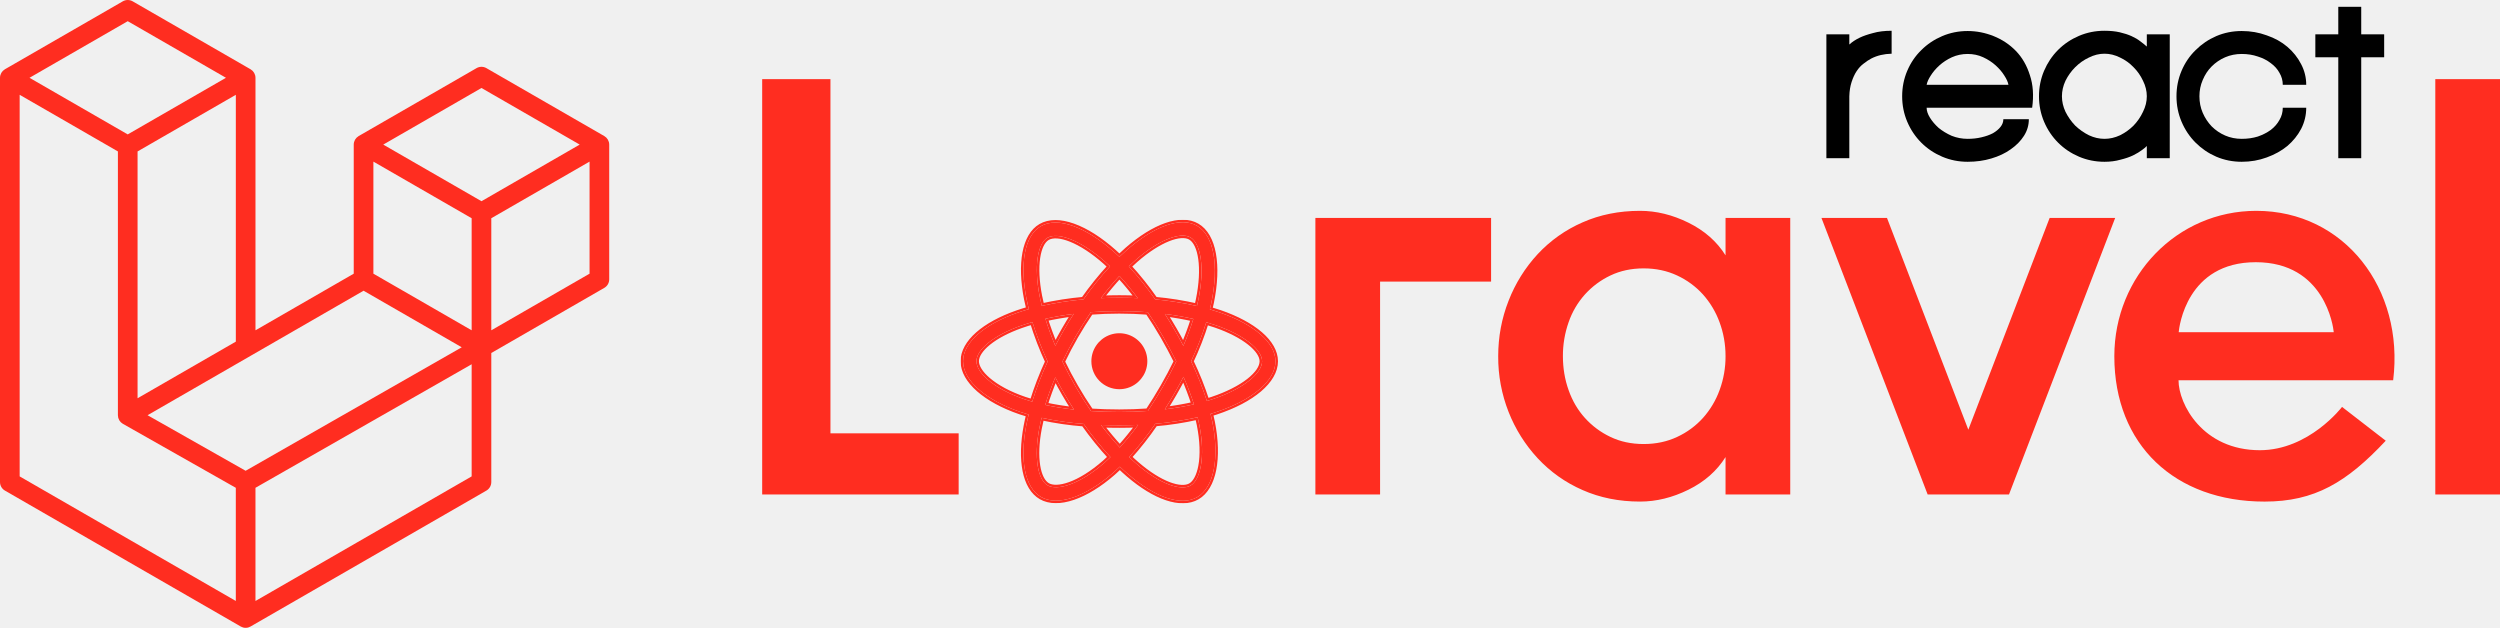
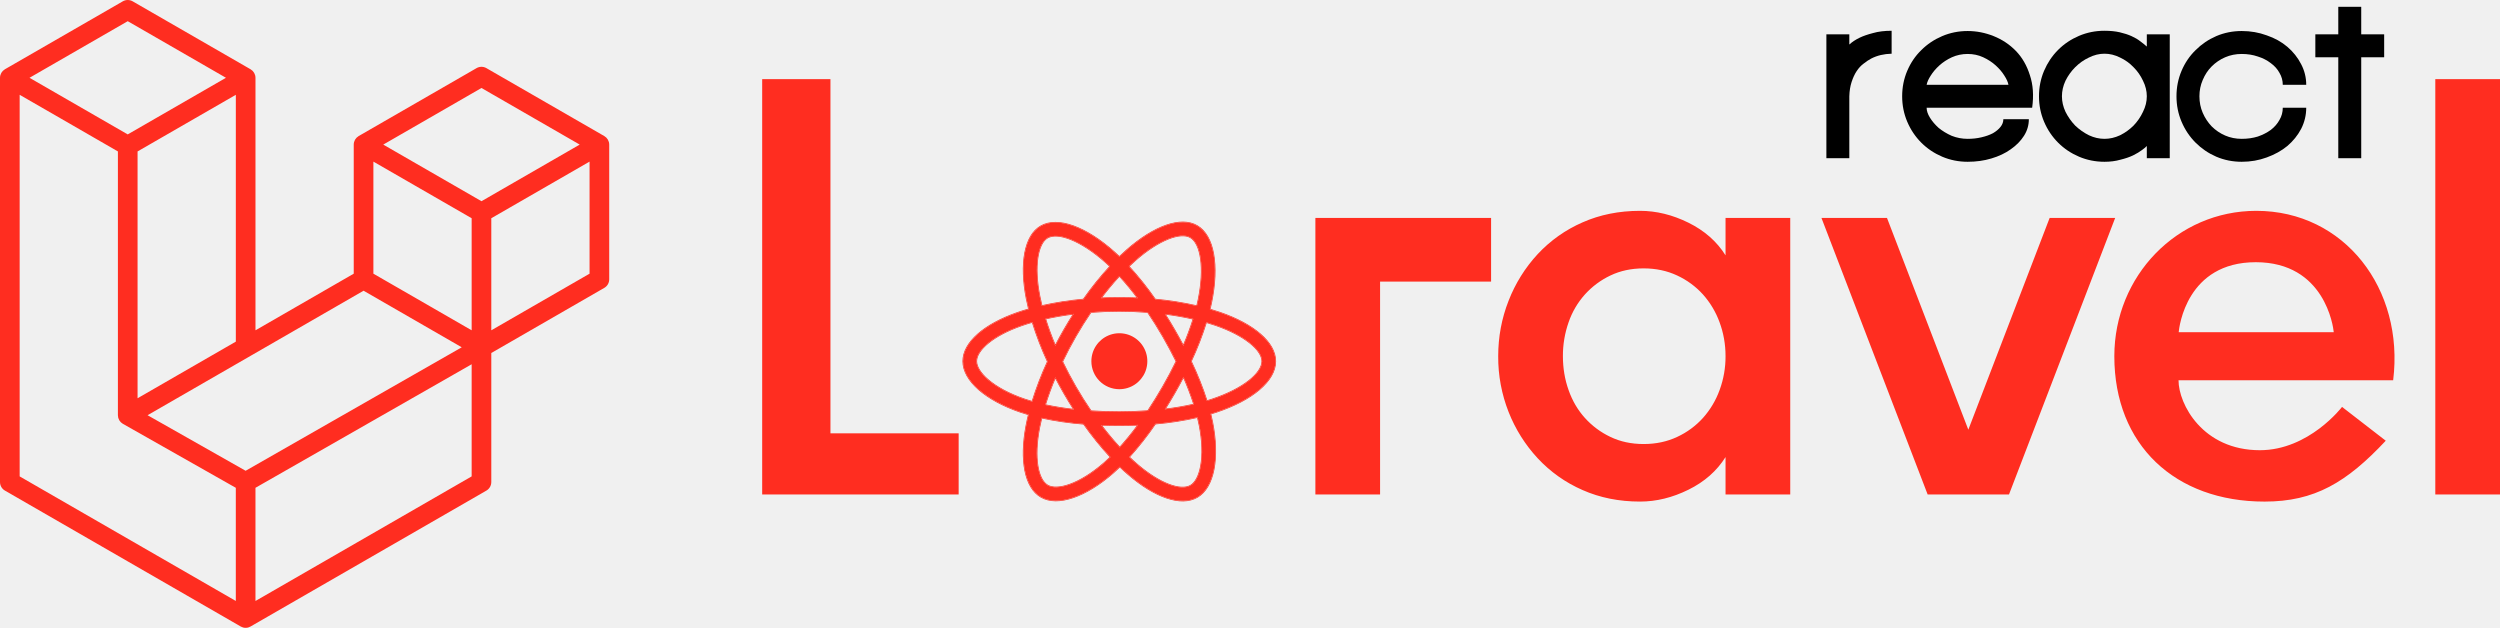
<svg xmlns="http://www.w3.org/2000/svg" width="1991" height="500" viewBox="0 0 1991 500" fill="none">
  <mask id="path-1-outside-1_1_7" maskUnits="userSpaceOnUse" x="765" y="175" width="253" height="226" fill="black">
    <rect fill="white" x="765" y="175" width="253" height="226" />
    <path d="M971.537 248.894C968.887 247.988 966.217 247.145 963.529 246.365C963.975 244.551 964.386 242.726 964.763 240.892C970.827 211.403 966.862 187.646 953.33 179.825C940.374 172.321 919.125 180.141 897.69 198.84C895.582 200.685 893.518 202.585 891.496 204.541C890.149 203.242 888.767 201.97 887.35 200.727C864.884 180.732 842.365 172.31 828.849 180.157C815.893 187.677 812.042 210.009 817.499 237.958C818.045 240.722 818.658 243.474 819.339 246.214C816.152 247.121 813.073 248.09 810.13 249.117C783.823 258.316 767 272.739 767 287.696C767 303.15 785.056 318.646 812.488 328.042C814.713 328.799 816.959 329.502 819.225 330.152C818.489 333.085 817.838 336.051 817.271 339.05C812.089 366.518 816.131 388.321 829.062 395.795C842.417 403.511 864.822 395.582 886.661 376.458C888.389 374.945 890.116 373.347 891.844 371.664C894.027 373.775 896.273 375.824 898.581 377.811C919.726 396.043 940.607 403.408 953.517 395.914C966.862 388.171 971.2 364.746 965.566 336.246C965.134 334.07 964.637 331.848 964.074 329.582C965.649 329.115 967.192 328.633 968.702 328.136C997.206 318.667 1015.78 303.358 1015.78 287.711C1015.76 272.682 998.403 258.165 971.537 248.894ZM904.681 206.873C923.043 190.854 940.208 184.531 948.033 189.05C956.362 193.865 959.601 213.279 954.367 238.741C954.021 240.399 953.648 242.053 953.247 243.701C942.289 241.208 931.177 239.449 919.985 238.435C913.577 229.204 906.553 220.417 898.959 212.133C900.818 210.33 902.722 208.576 904.671 206.873H904.681ZM840.453 300.476C842.702 304.829 845.053 309.129 847.507 313.376C850.005 317.708 852.608 321.977 855.317 326.182C847.616 325.345 839.963 324.111 832.389 322.487C834.586 315.376 837.292 307.991 840.453 300.476ZM840.453 275.429C837.343 268.074 834.711 260.84 832.55 253.853C839.65 252.262 847.216 250.962 855.104 249.977C852.461 254.102 849.918 258.288 847.475 262.534C845.033 266.781 842.687 271.079 840.437 275.429H840.453ZM846.102 287.955C849.377 281.124 852.905 274.425 856.685 267.857C860.461 261.292 864.481 254.878 868.745 248.614C876.146 248.054 883.733 247.759 891.398 247.759C899.063 247.759 906.697 248.054 914.093 248.619C918.311 254.869 922.307 261.261 926.08 267.795C929.853 274.328 933.427 280.996 936.803 287.799C933.472 294.654 929.906 301.381 926.106 307.981C922.336 314.545 918.363 320.978 914.186 327.281C906.801 327.799 899.156 328.084 891.382 328.084C883.609 328.084 876.109 327.84 868.859 327.369C864.564 321.084 860.511 314.642 856.7 308.043C852.89 301.444 849.352 294.748 846.087 287.955H846.102ZM935.305 313.303C937.81 308.957 940.215 304.553 942.519 300.093C945.678 307.255 948.467 314.576 950.874 322.025C943.21 323.751 935.462 325.074 927.661 325.99C930.293 321.813 932.842 317.584 935.305 313.303ZM942.416 275.434C940.121 271.063 937.736 266.744 935.258 262.477C932.84 258.269 930.319 254.113 927.697 250.008C935.632 251.013 943.245 252.35 950.381 253.983C948.087 261.262 945.428 268.421 942.416 275.434ZM891.502 219.747C896.677 225.401 901.563 231.314 906.143 237.461C896.347 236.994 886.545 236.994 876.736 237.461C881.572 231.066 886.521 225.131 891.502 219.747ZM834.198 189.366C842.521 184.536 860.924 191.439 880.323 208.682C881.561 209.786 882.81 210.941 884.054 212.139C876.422 220.421 869.348 229.201 862.878 238.42C851.711 239.426 840.621 241.157 829.678 243.602C829.046 241.059 828.476 238.499 827.968 235.922C823.278 211.962 826.382 193.901 834.198 189.366ZM822.065 319.89C819.992 319.299 817.945 318.658 815.924 317.967C803.796 313.821 793.779 308.411 786.901 302.518C780.744 297.237 777.624 291.966 777.624 287.696C777.624 278.621 791.13 267.043 813.654 259.191C816.483 258.207 819.337 257.307 822.215 256.491C825.561 267.242 829.612 277.759 834.343 287.976C829.555 298.333 825.454 308.994 822.065 319.89ZM879.659 368.436C870.004 376.894 860.333 382.89 851.808 385.911C844.148 388.622 838.048 388.7 834.363 386.569C826.517 382.035 823.252 364.523 827.704 341.035C828.232 338.271 828.837 335.507 829.518 332.743C840.57 335.124 851.771 336.75 863.044 337.609C869.577 346.876 876.71 355.706 884.396 364.041C882.852 365.559 881.271 367.021 879.659 368.436ZM891.797 356.402C886.76 350.955 881.732 344.927 876.83 338.449C881.594 338.636 886.445 338.729 891.382 338.729C896.451 338.729 901.468 338.62 906.412 338.397C901.849 344.643 896.971 350.652 891.797 356.402ZM956.331 371.219C954.849 379.221 951.869 384.559 948.184 386.694C940.342 391.244 923.577 385.331 905.5 369.736C903.427 367.954 901.354 366.041 899.244 364.036C906.781 355.668 913.747 346.803 920.094 337.501C931.429 336.54 942.685 334.8 953.781 332.292C954.289 334.344 954.738 336.355 955.128 338.325C957.621 350.918 957.979 362.31 956.331 371.219ZM965.349 318.024C963.991 318.475 962.591 318.911 961.171 319.336C957.692 308.535 953.483 297.983 948.572 287.753C953.299 277.659 957.343 267.26 960.679 256.626C963.224 257.367 965.696 258.145 968.075 258.969C991.096 266.908 1005.14 278.663 1005.14 287.696C1005.14 297.335 989.971 309.846 965.349 318.024Z" />
  </mask>
  <path d="M971.537 248.894C968.887 247.988 966.217 247.145 963.529 246.365C963.975 244.551 964.386 242.726 964.763 240.892C970.827 211.403 966.862 187.646 953.33 179.825C940.374 172.321 919.125 180.141 897.69 198.84C895.582 200.685 893.518 202.585 891.496 204.541C890.149 203.242 888.767 201.97 887.35 200.727C864.884 180.732 842.365 172.31 828.849 180.157C815.893 187.677 812.042 210.009 817.499 237.958C818.045 240.722 818.658 243.474 819.339 246.214C816.152 247.121 813.073 248.09 810.13 249.117C783.823 258.316 767 272.739 767 287.696C767 303.15 785.056 318.646 812.488 328.042C814.713 328.799 816.959 329.502 819.225 330.152C818.489 333.085 817.838 336.051 817.271 339.05C812.089 366.518 816.131 388.321 829.062 395.795C842.417 403.511 864.822 395.582 886.661 376.458C888.389 374.945 890.116 373.347 891.844 371.664C894.027 373.775 896.273 375.824 898.581 377.811C919.726 396.043 940.607 403.408 953.517 395.914C966.862 388.171 971.2 364.746 965.566 336.246C965.134 334.07 964.637 331.848 964.074 329.582C965.649 329.115 967.192 328.633 968.702 328.136C997.206 318.667 1015.78 303.358 1015.78 287.711C1015.76 272.682 998.403 258.165 971.537 248.894ZM904.681 206.873C923.043 190.854 940.208 184.531 948.033 189.05C956.362 193.865 959.601 213.279 954.367 238.741C954.021 240.399 953.648 242.053 953.247 243.701C942.289 241.208 931.177 239.449 919.985 238.435C913.577 229.204 906.553 220.417 898.959 212.133C900.818 210.33 902.722 208.576 904.671 206.873H904.681ZM840.453 300.476C842.702 304.829 845.053 309.129 847.507 313.376C850.005 317.708 852.608 321.977 855.317 326.182C847.616 325.345 839.963 324.111 832.389 322.487C834.586 315.376 837.292 307.991 840.453 300.476ZM840.453 275.429C837.343 268.074 834.711 260.84 832.55 253.853C839.65 252.262 847.216 250.962 855.104 249.977C852.461 254.102 849.918 258.288 847.475 262.534C845.033 266.781 842.687 271.079 840.437 275.429H840.453ZM846.102 287.955C849.377 281.124 852.905 274.425 856.685 267.857C860.461 261.292 864.481 254.878 868.745 248.614C876.146 248.054 883.733 247.759 891.398 247.759C899.063 247.759 906.697 248.054 914.093 248.619C918.311 254.869 922.307 261.261 926.08 267.795C929.853 274.328 933.427 280.996 936.803 287.799C933.472 294.654 929.906 301.381 926.106 307.981C922.336 314.545 918.363 320.978 914.186 327.281C906.801 327.799 899.156 328.084 891.382 328.084C883.609 328.084 876.109 327.84 868.859 327.369C864.564 321.084 860.511 314.642 856.7 308.043C852.89 301.444 849.352 294.748 846.087 287.955H846.102ZM935.305 313.303C937.81 308.957 940.215 304.553 942.519 300.093C945.678 307.255 948.467 314.576 950.874 322.025C943.21 323.751 935.462 325.074 927.661 325.99C930.293 321.813 932.842 317.584 935.305 313.303ZM942.416 275.434C940.121 271.063 937.736 266.744 935.258 262.477C932.84 258.269 930.319 254.113 927.697 250.008C935.632 251.013 943.245 252.35 950.381 253.983C948.087 261.262 945.428 268.421 942.416 275.434ZM891.502 219.747C896.677 225.401 901.563 231.314 906.143 237.461C896.347 236.994 886.545 236.994 876.736 237.461C881.572 231.066 886.521 225.131 891.502 219.747ZM834.198 189.366C842.521 184.536 860.924 191.439 880.323 208.682C881.561 209.786 882.81 210.941 884.054 212.139C876.422 220.421 869.348 229.201 862.878 238.42C851.711 239.426 840.621 241.157 829.678 243.602C829.046 241.059 828.476 238.499 827.968 235.922C823.278 211.962 826.382 193.901 834.198 189.366ZM822.065 319.89C819.992 319.299 817.945 318.658 815.924 317.967C803.796 313.821 793.779 308.411 786.901 302.518C780.744 297.237 777.624 291.966 777.624 287.696C777.624 278.621 791.13 267.043 813.654 259.191C816.483 258.207 819.337 257.307 822.215 256.491C825.561 267.242 829.612 277.759 834.343 287.976C829.555 298.333 825.454 308.994 822.065 319.89ZM879.659 368.436C870.004 376.894 860.333 382.89 851.808 385.911C844.148 388.622 838.048 388.7 834.363 386.569C826.517 382.035 823.252 364.523 827.704 341.035C828.232 338.271 828.837 335.507 829.518 332.743C840.57 335.124 851.771 336.75 863.044 337.609C869.577 346.876 876.71 355.706 884.396 364.041C882.852 365.559 881.271 367.021 879.659 368.436ZM891.797 356.402C886.76 350.955 881.732 344.927 876.83 338.449C881.594 338.636 886.445 338.729 891.382 338.729C896.451 338.729 901.468 338.62 906.412 338.397C901.849 344.643 896.971 350.652 891.797 356.402ZM956.331 371.219C954.849 379.221 951.869 384.559 948.184 386.694C940.342 391.244 923.577 385.331 905.5 369.736C903.427 367.954 901.354 366.041 899.244 364.036C906.781 355.668 913.747 346.803 920.094 337.501C931.429 336.54 942.685 334.8 953.781 332.292C954.289 334.344 954.738 336.355 955.128 338.325C957.621 350.918 957.979 362.31 956.331 371.219ZM965.349 318.024C963.991 318.475 962.591 318.911 961.171 319.336C957.692 308.535 953.483 297.983 948.572 287.753C953.299 277.659 957.343 267.26 960.679 256.626C963.224 257.367 965.696 258.145 968.075 258.969C991.096 266.908 1005.14 278.663 1005.14 287.696C1005.14 297.335 989.971 309.846 965.349 318.024Z" fill="#FF2D20" />
-   <path d="M971.537 248.894C968.887 247.988 966.217 247.145 963.529 246.365C963.975 244.551 964.386 242.726 964.763 240.892C970.827 211.403 966.862 187.646 953.33 179.825C940.374 172.321 919.125 180.141 897.69 198.84C895.582 200.685 893.518 202.585 891.496 204.541C890.149 203.242 888.767 201.97 887.35 200.727C864.884 180.732 842.365 172.31 828.849 180.157C815.893 187.677 812.042 210.009 817.499 237.958C818.045 240.722 818.658 243.474 819.339 246.214C816.152 247.121 813.073 248.09 810.13 249.117C783.823 258.316 767 272.739 767 287.696C767 303.15 785.056 318.646 812.488 328.042C814.713 328.799 816.959 329.502 819.225 330.152C818.489 333.085 817.838 336.051 817.271 339.05C812.089 366.518 816.131 388.321 829.062 395.795C842.417 403.511 864.822 395.582 886.661 376.458C888.389 374.945 890.116 373.347 891.844 371.664C894.027 373.775 896.273 375.824 898.581 377.811C919.726 396.043 940.607 403.408 953.517 395.914C966.862 388.171 971.2 364.746 965.566 336.246C965.134 334.07 964.637 331.848 964.074 329.582C965.649 329.115 967.192 328.633 968.702 328.136C997.206 318.667 1015.78 303.358 1015.78 287.711C1015.76 272.682 998.403 258.165 971.537 248.894ZM904.681 206.873C923.043 190.854 940.208 184.531 948.033 189.05C956.362 193.865 959.601 213.279 954.367 238.741C954.021 240.399 953.648 242.053 953.247 243.701C942.289 241.208 931.177 239.449 919.985 238.435C913.577 229.204 906.553 220.417 898.959 212.133C900.818 210.33 902.722 208.576 904.671 206.873H904.681ZM840.453 300.476C842.702 304.829 845.053 309.129 847.507 313.376C850.005 317.708 852.608 321.977 855.317 326.182C847.616 325.345 839.963 324.111 832.389 322.487C834.586 315.376 837.292 307.991 840.453 300.476ZM840.453 275.429C837.343 268.074 834.711 260.84 832.55 253.853C839.65 252.262 847.216 250.962 855.104 249.977C852.461 254.102 849.918 258.288 847.475 262.534C845.033 266.781 842.687 271.079 840.437 275.429H840.453ZM846.102 287.955C849.377 281.124 852.905 274.425 856.685 267.857C860.461 261.292 864.481 254.878 868.745 248.614C876.146 248.054 883.733 247.759 891.398 247.759C899.063 247.759 906.697 248.054 914.093 248.619C918.311 254.869 922.307 261.261 926.08 267.795C929.853 274.328 933.427 280.996 936.803 287.799C933.472 294.654 929.906 301.381 926.106 307.981C922.336 314.545 918.363 320.978 914.186 327.281C906.801 327.799 899.156 328.084 891.382 328.084C883.609 328.084 876.109 327.84 868.859 327.369C864.564 321.084 860.511 314.642 856.7 308.043C852.89 301.444 849.352 294.748 846.087 287.955H846.102ZM935.305 313.303C937.81 308.957 940.215 304.553 942.519 300.093C945.678 307.255 948.467 314.576 950.874 322.025C943.21 323.751 935.462 325.074 927.661 325.99C930.293 321.813 932.842 317.584 935.305 313.303ZM942.416 275.434C940.121 271.063 937.736 266.744 935.258 262.477C932.84 258.269 930.319 254.113 927.697 250.008C935.632 251.013 943.245 252.35 950.381 253.983C948.087 261.262 945.428 268.421 942.416 275.434ZM891.502 219.747C896.677 225.401 901.563 231.314 906.143 237.461C896.347 236.994 886.545 236.994 876.736 237.461C881.572 231.066 886.521 225.131 891.502 219.747ZM834.198 189.366C842.521 184.536 860.924 191.439 880.323 208.682C881.561 209.786 882.81 210.941 884.054 212.139C876.422 220.421 869.348 229.201 862.878 238.42C851.711 239.426 840.621 241.157 829.678 243.602C829.046 241.059 828.476 238.499 827.968 235.922C823.278 211.962 826.382 193.901 834.198 189.366ZM822.065 319.89C819.992 319.299 817.945 318.658 815.924 317.967C803.796 313.821 793.779 308.411 786.901 302.518C780.744 297.237 777.624 291.966 777.624 287.696C777.624 278.621 791.13 267.043 813.654 259.191C816.483 258.207 819.337 257.307 822.215 256.491C825.561 267.242 829.612 277.759 834.343 287.976C829.555 298.333 825.454 308.994 822.065 319.89ZM879.659 368.436C870.004 376.894 860.333 382.89 851.808 385.911C844.148 388.622 838.048 388.7 834.363 386.569C826.517 382.035 823.252 364.523 827.704 341.035C828.232 338.271 828.837 335.507 829.518 332.743C840.57 335.124 851.771 336.75 863.044 337.609C869.577 346.876 876.71 355.706 884.396 364.041C882.852 365.559 881.271 367.021 879.659 368.436ZM891.797 356.402C886.76 350.955 881.732 344.927 876.83 338.449C881.594 338.636 886.445 338.729 891.382 338.729C896.451 338.729 901.468 338.62 906.412 338.397C901.849 344.643 896.971 350.652 891.797 356.402ZM956.331 371.219C954.849 379.221 951.869 384.559 948.184 386.694C940.342 391.244 923.577 385.331 905.5 369.736C903.427 367.954 901.354 366.041 899.244 364.036C906.781 355.668 913.747 346.803 920.094 337.501C931.429 336.54 942.685 334.8 953.781 332.292C954.289 334.344 954.738 336.355 955.128 338.325C957.621 350.918 957.979 362.31 956.331 371.219ZM965.349 318.024C963.991 318.475 962.591 318.911 961.171 319.336C957.692 308.535 953.483 297.983 948.572 287.753C953.299 277.659 957.343 267.26 960.679 256.626C963.224 257.367 965.696 258.145 968.075 258.969C991.096 266.908 1005.14 278.663 1005.14 287.696C1005.14 297.335 989.971 309.846 965.349 318.024Z" stroke="#FF2D20" stroke-width="4" mask="url(#path-1-outside-1_1_7)" />
+   <path d="M971.537 248.894C968.887 247.988 966.217 247.145 963.529 246.365C963.975 244.551 964.386 242.726 964.763 240.892C970.827 211.403 966.862 187.646 953.33 179.825C940.374 172.321 919.125 180.141 897.69 198.84C895.582 200.685 893.518 202.585 891.496 204.541C890.149 203.242 888.767 201.97 887.35 200.727C864.884 180.732 842.365 172.31 828.849 180.157C815.893 187.677 812.042 210.009 817.499 237.958C818.045 240.722 818.658 243.474 819.339 246.214C816.152 247.121 813.073 248.09 810.13 249.117C783.823 258.316 767 272.739 767 287.696C767 303.15 785.056 318.646 812.488 328.042C814.713 328.799 816.959 329.502 819.225 330.152C818.489 333.085 817.838 336.051 817.271 339.05C812.089 366.518 816.131 388.321 829.062 395.795C842.417 403.511 864.822 395.582 886.661 376.458C888.389 374.945 890.116 373.347 891.844 371.664C894.027 373.775 896.273 375.824 898.581 377.811C919.726 396.043 940.607 403.408 953.517 395.914C966.862 388.171 971.2 364.746 965.566 336.246C965.134 334.07 964.637 331.848 964.074 329.582C965.649 329.115 967.192 328.633 968.702 328.136C997.206 318.667 1015.78 303.358 1015.78 287.711C1015.76 272.682 998.403 258.165 971.537 248.894ZM904.681 206.873C923.043 190.854 940.208 184.531 948.033 189.05C956.362 193.865 959.601 213.279 954.367 238.741C954.021 240.399 953.648 242.053 953.247 243.701C942.289 241.208 931.177 239.449 919.985 238.435C913.577 229.204 906.553 220.417 898.959 212.133C900.818 210.33 902.722 208.576 904.671 206.873H904.681ZM840.453 300.476C842.702 304.829 845.053 309.129 847.507 313.376C850.005 317.708 852.608 321.977 855.317 326.182C847.616 325.345 839.963 324.111 832.389 322.487C834.586 315.376 837.292 307.991 840.453 300.476ZM840.453 275.429C837.343 268.074 834.711 260.84 832.55 253.853C839.65 252.262 847.216 250.962 855.104 249.977C852.461 254.102 849.918 258.288 847.475 262.534C845.033 266.781 842.687 271.079 840.437 275.429H840.453ZM846.102 287.955C849.377 281.124 852.905 274.425 856.685 267.857C860.461 261.292 864.481 254.878 868.745 248.614C876.146 248.054 883.733 247.759 891.398 247.759C899.063 247.759 906.697 248.054 914.093 248.619C918.311 254.869 922.307 261.261 926.08 267.795C929.853 274.328 933.427 280.996 936.803 287.799C933.472 294.654 929.906 301.381 926.106 307.981C922.336 314.545 918.363 320.978 914.186 327.281C906.801 327.799 899.156 328.084 891.382 328.084C883.609 328.084 876.109 327.84 868.859 327.369C864.564 321.084 860.511 314.642 856.7 308.043C852.89 301.444 849.352 294.748 846.087 287.955H846.102ZM935.305 313.303C937.81 308.957 940.215 304.553 942.519 300.093C945.678 307.255 948.467 314.576 950.874 322.025C943.21 323.751 935.462 325.074 927.661 325.99C930.293 321.813 932.842 317.584 935.305 313.303ZM942.416 275.434C940.121 271.063 937.736 266.744 935.258 262.477C932.84 258.269 930.319 254.113 927.697 250.008C935.632 251.013 943.245 252.35 950.381 253.983C948.087 261.262 945.428 268.421 942.416 275.434ZM891.502 219.747C896.677 225.401 901.563 231.314 906.143 237.461C896.347 236.994 886.545 236.994 876.736 237.461C881.572 231.066 886.521 225.131 891.502 219.747ZM834.198 189.366C842.521 184.536 860.924 191.439 880.323 208.682C881.561 209.786 882.81 210.941 884.054 212.139C876.422 220.421 869.348 229.201 862.878 238.42C851.711 239.426 840.621 241.157 829.678 243.602C829.046 241.059 828.476 238.499 827.968 235.922C823.278 211.962 826.382 193.901 834.198 189.366ZM822.065 319.89C819.992 319.299 817.945 318.658 815.924 317.967C803.796 313.821 793.779 308.411 786.901 302.518C780.744 297.237 777.624 291.966 777.624 287.696C777.624 278.621 791.13 267.043 813.654 259.191C816.483 258.207 819.337 257.307 822.215 256.491C825.561 267.242 829.612 277.759 834.343 287.976C829.555 298.333 825.454 308.994 822.065 319.89ZM879.659 368.436C870.004 376.894 860.333 382.89 851.808 385.911C844.148 388.622 838.048 388.7 834.363 386.569C826.517 382.035 823.252 364.523 827.704 341.035C828.232 338.271 828.837 335.507 829.518 332.743C840.57 335.124 851.771 336.75 863.044 337.609C869.577 346.876 876.71 355.706 884.396 364.041C882.852 365.559 881.271 367.021 879.659 368.436ZM891.797 356.402C886.76 350.955 881.732 344.927 876.83 338.449C881.594 338.636 886.445 338.729 891.382 338.729C896.451 338.729 901.468 338.62 906.412 338.397C901.849 344.643 896.971 350.652 891.797 356.402ZM956.331 371.219C954.849 379.221 951.869 384.559 948.184 386.694C940.342 391.244 923.577 385.331 905.5 369.736C903.427 367.954 901.354 366.041 899.244 364.036C906.781 355.668 913.747 346.803 920.094 337.501C931.429 336.54 942.685 334.8 953.781 332.292C954.289 334.344 954.738 336.355 955.128 338.325C957.621 350.918 957.979 362.31 956.331 371.219ZM965.349 318.024C963.991 318.475 962.591 318.911 961.171 319.336C957.692 308.535 953.483 297.983 948.572 287.753C953.299 277.659 957.343 267.26 960.679 256.626C963.224 257.367 965.696 258.145 968.075 258.969C991.096 266.908 1005.14 278.663 1005.14 287.696C1005.14 297.335 989.971 309.846 965.349 318.024Z" stroke="#FF2D20" strokeWidth="4" mask="url(#path-1-outside-1_1_7)" />
  <path d="M891.382 309.96C895.793 309.974 900.109 308.679 903.783 306.24C907.457 303.8 910.325 300.324 912.023 296.253C913.721 292.182 914.172 287.699 913.321 283.372C912.469 279.044 910.352 275.066 907.239 271.943C904.125 268.819 900.154 266.689 895.829 265.823C891.504 264.957 887.02 265.394 882.944 267.079C878.867 268.764 875.383 271.62 872.931 275.286C870.479 278.953 869.17 283.264 869.17 287.675C869.164 290.597 869.733 293.492 870.847 296.193C871.96 298.895 873.595 301.351 875.658 303.421C877.72 305.49 880.171 307.133 882.869 308.255C885.567 309.377 888.46 309.957 891.382 309.96Z" fill="#FF2D20" />
  <path fill-rule="evenodd" clip-rule="evenodd" d="M484.904 113.113C485.084 113.78 485.176 114.467 485.178 115.157V222.481C485.178 223.859 484.815 225.212 484.125 226.404C483.435 227.596 482.443 228.584 481.25 229.27L391.267 281.132V383.926C391.267 386.724 389.782 389.306 387.359 390.715L199.527 498.958C199.097 499.202 198.628 499.359 198.159 499.525C197.984 499.584 197.817 499.691 197.632 499.74C196.319 500.087 194.939 500.087 193.626 499.74C193.411 499.682 193.215 499.564 193.01 499.486C192.58 499.33 192.131 499.193 191.72 498.958L3.928 390.715C2.735 390.029 1.744 389.04 1.054 387.848C0.365 386.656 0.001 385.304 0 383.926L0 61.955C0 61.251 0.098 60.566 0.274 59.901C0.332 59.676 0.469 59.471 0.547 59.246C0.694 58.835 0.831 58.414 1.046 58.033C1.192 57.779 1.407 57.573 1.583 57.338C1.808 57.025 2.013 56.703 2.277 56.429C2.501 56.204 2.795 56.038 3.049 55.842C3.332 55.607 3.586 55.353 3.908 55.167L97.819 1.045C99.008 0.36 100.356 0 101.728 0C103.099 0 104.447 0.36 105.636 1.045L199.537 55.167H199.557C199.869 55.363 200.133 55.607 200.417 55.832C200.671 56.028 200.954 56.204 201.179 56.419C201.452 56.703 201.648 57.025 201.882 57.338C202.048 57.573 202.273 57.779 202.41 58.033C202.635 58.424 202.762 58.835 202.918 59.246C202.996 59.471 203.133 59.676 203.192 59.911C203.371 60.578 203.463 61.265 203.465 61.955V263.055L281.713 217.952V115.148C281.713 114.463 281.81 113.768 281.986 113.113C282.055 112.878 282.182 112.673 282.26 112.448C282.416 112.037 282.553 111.617 282.768 111.235C282.915 110.981 283.13 110.775 283.296 110.541C283.53 110.228 283.726 109.905 283.999 109.631C284.224 109.406 284.507 109.24 284.761 109.044C285.054 108.809 285.309 108.555 285.621 108.369L379.542 54.248C380.73 53.562 382.078 53.201 383.45 53.201C384.822 53.201 386.17 53.562 387.359 54.248L481.26 108.369C481.592 108.565 481.846 108.809 482.139 109.034C482.383 109.23 482.667 109.406 482.891 109.621C483.165 109.905 483.36 110.228 483.595 110.541C483.771 110.775 483.986 110.981 484.123 111.235C484.347 111.617 484.474 112.037 484.631 112.448C484.719 112.673 484.846 112.878 484.904 113.113ZM469.524 217.952V128.705L436.664 147.642L391.267 173.808V263.055L469.534 217.952H469.524ZM375.623 379.397V290.091L330.969 315.621L203.455 388.475V478.622L375.623 379.397ZM15.653 75.503V379.397L187.802 478.612V388.485L97.868 337.532L97.839 337.513L97.8 337.493C97.497 337.317 97.243 337.063 96.959 336.847C96.715 336.652 96.432 336.495 96.217 336.28L96.197 336.251C95.943 336.006 95.767 335.703 95.552 335.429C95.357 335.165 95.122 334.94 94.966 334.666L94.956 334.637C94.78 334.343 94.673 333.991 94.546 333.659C94.419 333.365 94.253 333.091 94.175 332.778C94.077 332.407 94.057 332.006 94.018 331.624C93.979 331.331 93.901 331.037 93.901 330.744V120.606L48.514 94.43L15.653 75.503ZM101.737 16.872L23.5 61.955L101.718 107.039L179.946 61.946L101.718 16.872H101.737ZM142.425 298.23L187.812 272.074V75.503L154.951 94.44L109.554 120.606V317.177L142.425 298.23ZM383.45 70.074L305.222 115.157L383.45 160.241L461.668 115.148L383.45 70.074ZM375.623 173.808L330.227 147.642L297.366 128.705V217.952L342.753 244.108L375.623 263.055V173.808ZM195.619 374.927L310.362 309.351L367.719 276.583L289.549 231.529L199.547 283.401L117.518 330.675L195.619 374.927Z" fill="#FF2D20" />
  <path fill-rule="evenodd" clip-rule="evenodd" d="M661.371 63V345.115H763.474V393.787H607V63H661.371ZM1047.57 393.787V173.576H1187.5V224.268H1099.09V393.811H1047.57V393.787ZM1374.22 203.347V173.576H1425.75V393.799H1374.22V364.016C1367.29 375.045 1357.45 383.712 1344.68 390.004C1331.92 396.308 1319.08 399.454 1306.15 399.454C1289.45 399.454 1274.17 396.394 1260.3 390.249C1246.79 384.36 1234.64 375.751 1224.61 364.958C1214.66 354.224 1206.81 341.728 1201.45 328.112C1195.88 313.965 1193.07 298.88 1193.17 283.675C1193.17 268.251 1195.93 253.513 1201.45 239.484C1206.77 225.777 1214.62 213.193 1224.6 202.393C1234.64 191.605 1246.79 183 1260.3 177.114C1274.17 170.969 1289.45 167.909 1306.15 167.909C1319.07 167.909 1331.92 171.055 1344.68 177.359C1357.45 183.663 1367.29 192.318 1374.22 203.347ZM1369.5 310.619C1372.67 301.995 1374.27 292.875 1374.22 283.688C1374.22 274.225 1372.63 265.252 1369.5 256.757C1366.54 248.576 1362.06 241.035 1356.27 234.538C1350.5 228.166 1343.5 223.021 1335.7 219.408C1327.67 215.638 1318.75 213.74 1308.99 213.74C1299.22 213.74 1290.39 215.638 1282.52 219.408C1274.81 223.064 1267.9 228.206 1262.19 234.538C1256.42 241.001 1252 248.551 1249.2 256.744C1246.17 265.399 1244.65 274.508 1244.7 283.675C1244.7 293.126 1246.18 302.111 1249.2 310.606C1252.18 319.126 1256.52 326.52 1262.19 332.824C1267.9 339.159 1274.81 344.302 1282.52 347.955C1290.39 351.737 1299.22 353.623 1308.99 353.623C1318.75 353.623 1327.67 351.737 1335.7 347.955C1343.51 344.346 1350.5 339.2 1356.27 332.824C1362.06 326.332 1366.54 318.795 1369.5 310.619ZM1632.33 173.576H1684.52L1599.96 393.799H1535.18L1450.61 173.576H1502.8L1567.57 342.214L1632.33 173.576ZM1796.91 167.909C1867.06 167.909 1914.91 230.07 1905.92 302.821H1734.98C1734.98 321.819 1754.17 358.544 1799.74 358.544C1838.92 358.544 1865.19 324.084 1865.2 324.06L1900.01 350.991C1868.89 384.202 1843.4 399.467 1803.49 399.467C1732.19 399.467 1683.85 354.369 1683.85 283.688C1683.85 219.751 1733.82 167.909 1796.91 167.909ZM1735.11 264.542H1858.6C1858.22 260.307 1851.52 208.819 1796.49 208.819C1741.45 208.819 1735.51 260.307 1735.11 264.542ZM1939.47 393.787V63H1991V393.787H1939.47Z" fill="#FF2D20" />
  <path d="M1472.8 35.462C1474.96 33.432 1477.74 31.605 1481.12 29.981C1483.96 28.628 1487.48 27.41 1491.68 26.327C1495.87 25.109 1500.81 24.5 1506.49 24.5V42.77C1500.4 42.905 1494.99 44.191 1490.25 46.627C1488.22 47.71 1486.19 49.063 1484.16 50.687C1482.13 52.176 1480.31 54.138 1478.68 56.574C1477.06 59.01 1475.71 61.92 1474.62 65.303C1473.54 68.551 1472.93 72.34 1472.8 76.671V126H1454.53V27.342H1472.8V35.462Z" fill="black" />
  <path d="M1615.77 94.941C1615.77 99.678 1614.49 104.076 1611.91 108.136C1609.34 112.196 1605.82 115.782 1601.36 118.895C1597.03 122.008 1591.89 124.444 1585.93 126.203C1580.11 127.962 1573.82 128.842 1567.05 128.842C1559.88 128.842 1553.11 127.489 1546.75 124.782C1540.39 122.075 1534.84 118.354 1530.11 113.617C1525.37 108.88 1521.65 103.332 1518.94 96.971C1516.23 90.61 1514.88 83.844 1514.88 76.671C1514.88 69.498 1516.23 62.732 1518.94 56.371C1521.65 50.01 1525.37 44.529 1530.11 39.928C1534.84 35.191 1540.39 31.47 1546.75 28.763C1553.11 26.056 1559.88 24.703 1567.05 24.703C1574.09 24.703 1580.99 26.056 1587.76 28.763C1594.52 31.47 1600.41 35.394 1605.42 40.537C1610.43 45.68 1614.15 52.108 1616.58 59.822C1619.15 67.401 1619.76 76.062 1618.41 85.806H1534.37C1534.37 88.242 1535.25 90.881 1537.01 93.723C1538.77 96.565 1541.07 99.272 1543.91 101.843C1546.89 104.279 1550.34 106.377 1554.26 108.136C1558.32 109.76 1562.59 110.572 1567.05 110.572C1570.98 110.572 1574.63 110.166 1578.01 109.354C1581.53 108.542 1584.58 107.459 1587.15 106.106C1589.72 104.617 1591.75 102.926 1593.24 101.031C1594.73 99.136 1595.47 97.106 1595.47 94.941H1615.77ZM1599.53 67.536C1599.13 65.371 1598.04 62.935 1596.28 60.228C1594.52 57.386 1592.22 54.679 1589.38 52.108C1586.54 49.537 1583.22 47.371 1579.43 45.612C1575.65 43.853 1571.52 42.973 1567.05 42.973C1562.59 42.973 1558.39 43.853 1554.47 45.612C1550.68 47.371 1547.36 49.537 1544.52 52.108C1541.68 54.679 1539.38 57.386 1537.62 60.228C1535.86 62.935 1534.77 65.371 1534.37 67.536H1599.53Z" fill="black" />
  <path d="M1709.72 126V116.256C1709.04 117.068 1707.76 118.151 1705.86 119.504C1704.1 120.857 1701.74 122.278 1698.76 123.767C1695.92 125.12 1692.53 126.271 1688.61 127.218C1684.82 128.301 1680.62 128.842 1676.02 128.842C1668.85 128.842 1662.08 127.489 1655.72 124.782C1649.36 122.075 1643.81 118.354 1639.08 113.617C1634.34 108.88 1630.62 103.332 1627.91 96.971C1625.21 90.61 1623.85 83.844 1623.85 76.671C1623.85 69.498 1625.21 62.732 1627.91 56.371C1630.62 50.01 1634.34 44.462 1639.08 39.725C1643.81 34.988 1649.36 31.267 1655.72 28.56C1662.08 25.853 1668.85 24.5 1676.02 24.5C1680.62 24.5 1684.68 24.906 1688.2 25.718C1691.72 26.53 1694.83 27.545 1697.54 28.763C1700.25 29.981 1702.55 31.334 1704.44 32.823C1706.47 34.312 1708.23 35.733 1709.72 37.086V27.342H1727.99V126H1709.72ZM1642.12 76.671C1642.12 80.866 1643.07 84.994 1644.96 89.054C1646.99 93.114 1649.57 96.768 1652.68 100.016C1655.93 103.129 1659.58 105.7 1663.64 107.73C1667.7 109.625 1671.83 110.572 1676.02 110.572C1680.22 110.572 1684.35 109.625 1688.41 107.73C1692.47 105.7 1696.05 103.129 1699.16 100.016C1702.28 96.768 1704.78 93.114 1706.68 89.054C1708.71 84.994 1709.72 80.866 1709.72 76.671C1709.72 72.476 1708.71 68.348 1706.68 64.288C1704.78 60.228 1702.28 56.642 1699.16 53.529C1696.05 50.281 1692.47 47.71 1688.41 45.815C1684.35 43.785 1680.22 42.77 1676.02 42.77C1671.83 42.77 1667.7 43.785 1663.64 45.815C1659.58 47.71 1655.93 50.281 1652.68 53.529C1649.57 56.642 1646.99 60.228 1644.96 64.288C1643.07 68.348 1642.12 72.476 1642.12 76.671Z" fill="black" />
  <path d="M1836.68 85.806C1836.68 91.761 1835.32 97.377 1832.62 102.655C1829.91 107.798 1826.25 112.331 1821.65 116.256C1817.05 120.045 1811.57 123.09 1805.21 125.391C1798.98 127.692 1792.35 128.842 1785.32 128.842C1778.14 128.842 1771.38 127.489 1765.02 124.782C1758.79 122.075 1753.31 118.354 1748.57 113.617C1743.84 108.88 1740.11 103.332 1737.41 96.971C1734.7 90.61 1733.35 83.844 1733.35 76.671C1733.35 69.498 1734.7 62.732 1737.41 56.371C1740.11 50.01 1743.84 44.529 1748.57 39.928C1753.31 35.191 1758.79 31.47 1765.02 28.763C1771.38 26.056 1778.14 24.703 1785.32 24.703C1792.35 24.703 1798.98 25.853 1805.21 28.154C1811.57 30.319 1817.05 33.364 1821.65 37.289C1826.25 41.214 1829.91 45.815 1832.62 51.093C1835.32 56.236 1836.68 61.717 1836.68 67.536H1818C1818 64.153 1817.12 60.972 1815.36 57.995C1813.74 55.018 1811.44 52.446 1808.46 50.281C1805.48 47.98 1802.03 46.221 1798.11 45.003C1794.18 43.65 1789.92 42.973 1785.32 42.973C1780.58 42.973 1776.18 43.853 1772.12 45.612C1768.06 47.371 1764.47 49.807 1761.36 52.92C1758.38 55.897 1756.02 59.484 1754.26 63.679C1752.5 67.739 1751.62 72.07 1751.62 76.671C1751.62 81.408 1752.5 85.806 1754.26 89.866C1756.02 93.926 1758.38 97.512 1761.36 100.625C1764.47 103.738 1768.06 106.174 1772.12 107.933C1776.18 109.692 1780.58 110.572 1785.32 110.572C1789.92 110.572 1794.18 109.963 1798.11 108.745C1802.03 107.392 1805.48 105.632 1808.46 103.467C1811.44 101.166 1813.74 98.527 1815.36 95.55C1817.12 92.573 1818 89.325 1818 85.806H1836.68Z" fill="black" />
  <path d="M1862.21 126V45.612H1843.94V27.342H1862.21V5.418H1880.48V27.342H1898.75V45.612H1880.48V126H1862.21Z" fill="black" />
</svg>
